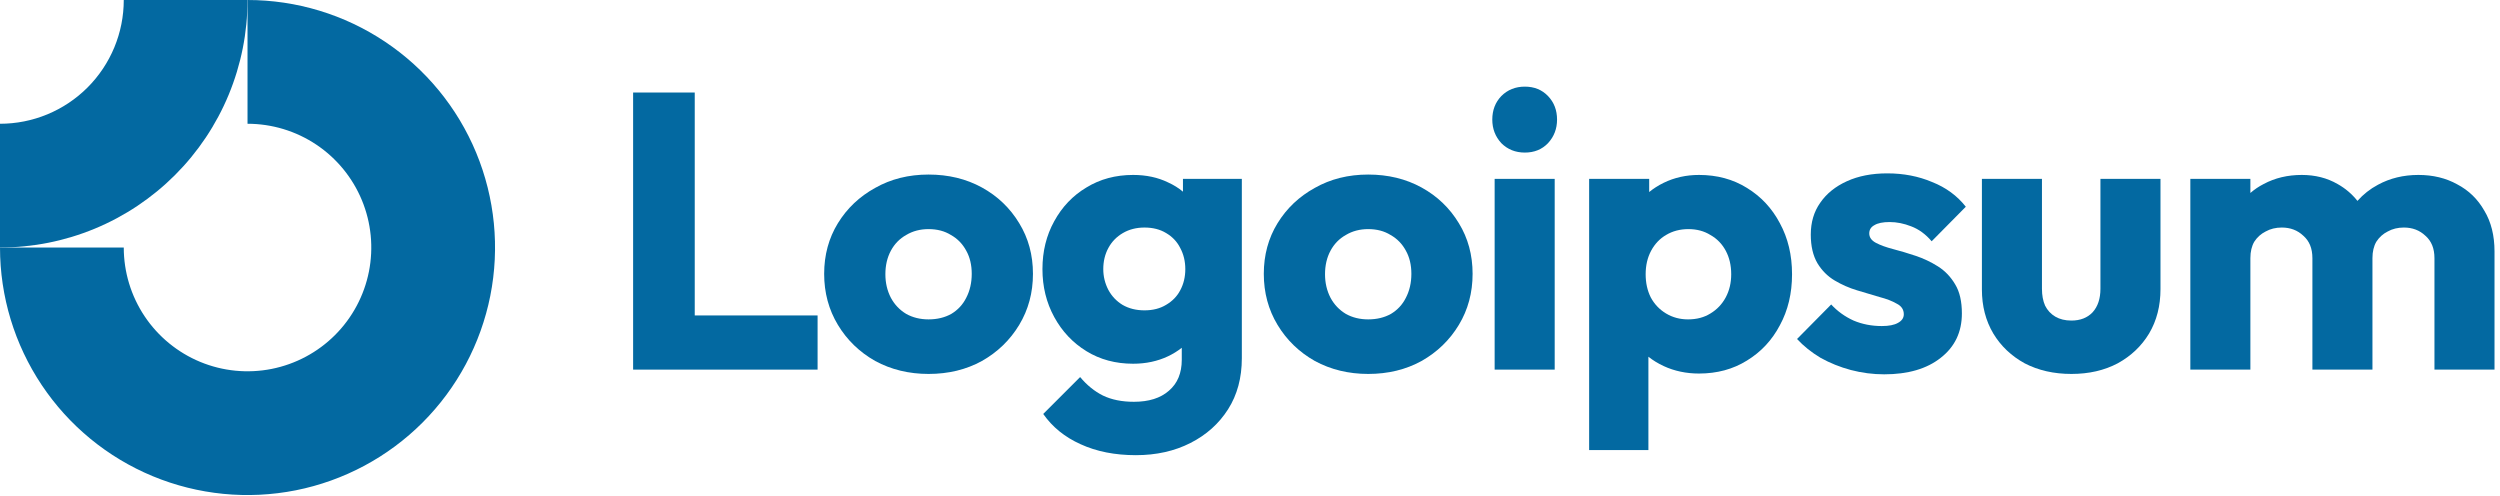
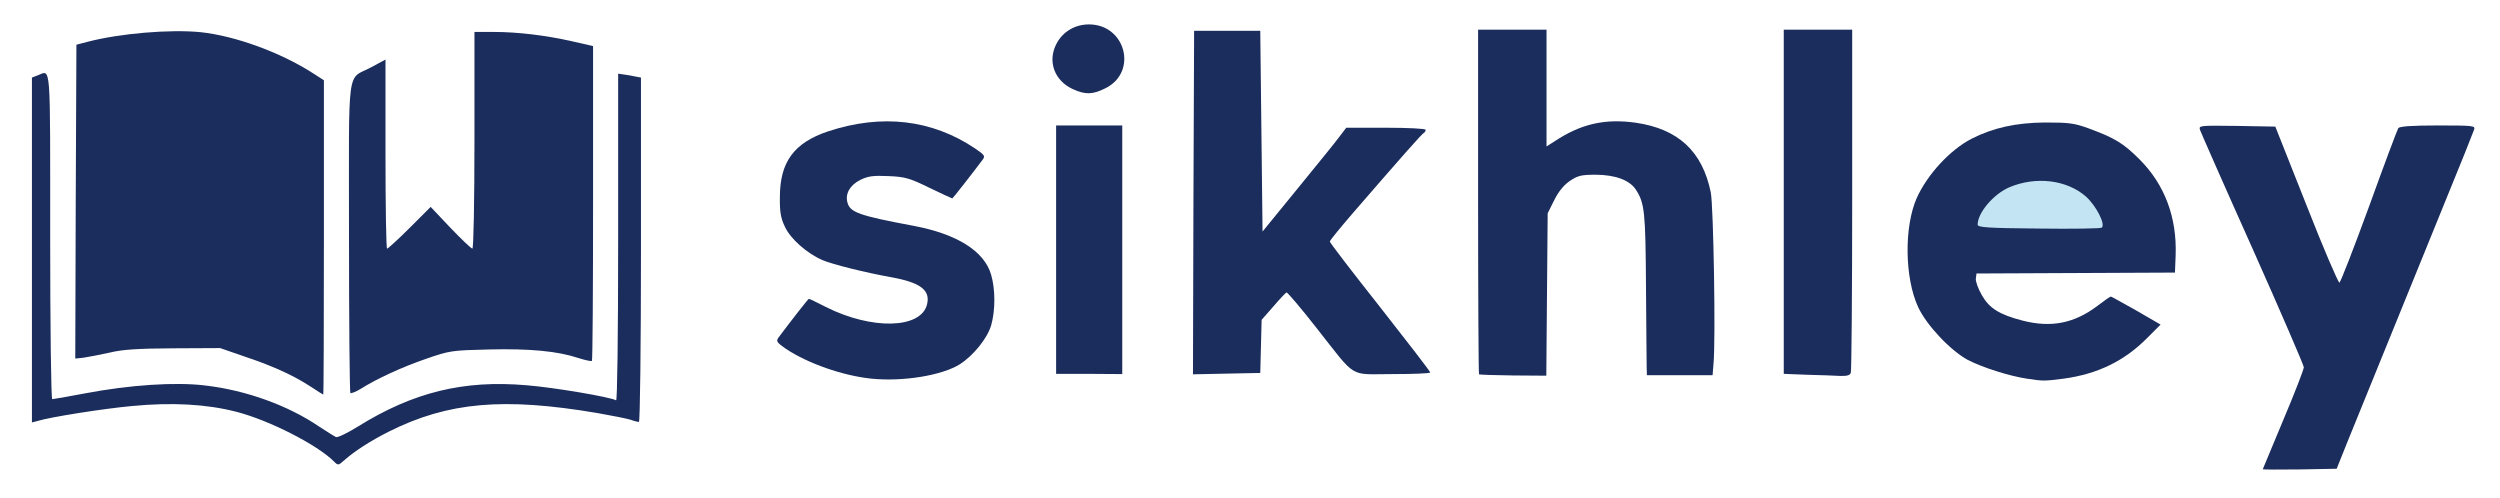
- <svg xmlns="http://www.w3.org/2000/svg" id="logo-87" width="202" height="40" viewBox="0 0 202 40" fill="none">
-   <path class="ccustom" fill-rule="evenodd" clip-rule="evenodd" d="M25.556 11.685C23.911 10.586 21.978 10 20 10V0C23.956 0 27.822 1.173 31.111 3.371C34.4 5.568 36.964 8.692 38.478 12.346C39.991 16.001 40.387 20.022 39.616 23.902C38.844 27.781 36.939 31.345 34.142 34.142C31.345 36.939 27.781 38.844 23.902 39.616C20.022 40.387 16.001 39.991 12.346 38.478C8.692 36.964 5.568 34.4 3.371 31.111C1.173 27.822 0 23.956 0 20H10C10 21.978 10.586 23.911 11.685 25.556C12.784 27.2 14.346 28.482 16.173 29.239C18 29.996 20.011 30.194 21.951 29.808C23.891 29.422 25.672 28.47 27.071 27.071C28.47 25.672 29.422 23.891 29.808 21.951C30.194 20.011 29.996 18 29.239 16.173C28.482 14.346 27.2 12.784 25.556 11.685Z" fill="#0369a1" />
-   <path class="ccustom" fill-rule="evenodd" clip-rule="evenodd" d="M10 1.47023e-06C10 1.313 9.741 2.614 9.239 3.827C8.736 5.04 8 6.142 7.071 7.071C6.142 8 5.04 8.736 3.827 9.239C2.614 9.741 1.313 10 6.15916e-06 10L5.72205e-06 20C2.626 20 5.227 19.483 7.654 18.478C10.08 17.473 12.285 15.999 14.142 14.142C15.999 12.285 17.473 10.08 18.478 7.654C19.483 5.227 20 2.626 20 -3.8147e-06L10 1.47023e-06Z" fill="#0369a1" />
-   <path class="ccustom" d="M125.619 14.453H120.767V29.865H125.619V14.453Z" fill="#0369a1" />
-   <path class="ccustom" d="M121.307 11.567C121.814 12.074 122.448 12.328 123.209 12.328C123.97 12.328 124.594 12.074 125.08 11.567C125.567 11.038 125.81 10.404 125.81 9.664C125.81 8.903 125.567 8.268 125.08 7.761C124.594 7.254 123.97 7 123.209 7C122.448 7 121.814 7.254 121.307 7.761C120.82 8.268 120.577 8.903 120.577 9.664C120.577 10.404 120.82 11.038 121.307 11.567Z" fill="#0369a1" />
-   <path class="ccustom" d="M51.156 29.865V7.476H56.135V25.488H66.061V29.865H51.156Z" fill="#0369a1" />
-   <path class="ccustom" fill-rule="evenodd" clip-rule="evenodd" d="M75.027 30.214C73.442 30.214 72.004 29.865 70.715 29.167C69.446 28.448 68.442 27.476 67.702 26.25C66.962 25.023 66.592 23.649 66.592 22.127C66.592 20.605 66.962 19.241 67.702 18.036C68.442 16.831 69.446 15.88 70.715 15.182C71.983 14.463 73.421 14.104 75.027 14.104C76.634 14.104 78.072 14.453 79.34 15.15C80.609 15.848 81.613 16.81 82.353 18.036C83.093 19.241 83.463 20.605 83.463 22.127C83.463 23.649 83.093 25.023 82.353 26.25C81.613 27.476 80.609 28.448 79.34 29.167C78.072 29.865 76.634 30.214 75.027 30.214ZM75.027 25.806C75.725 25.806 76.338 25.658 76.867 25.362C77.395 25.044 77.797 24.611 78.072 24.061C78.368 23.491 78.516 22.846 78.516 22.127C78.516 21.408 78.368 20.784 78.072 20.256C77.776 19.706 77.364 19.283 76.835 18.987C76.328 18.67 75.725 18.512 75.027 18.512C74.351 18.512 73.748 18.67 73.22 18.987C72.691 19.283 72.279 19.706 71.983 20.256C71.687 20.806 71.539 21.44 71.539 22.159C71.539 22.856 71.687 23.491 71.983 24.061C72.279 24.611 72.691 25.044 73.22 25.362C73.748 25.658 74.351 25.806 75.027 25.806Z" fill="#0369a1" />
-   <path class="ccustom" fill-rule="evenodd" clip-rule="evenodd" d="M87.306 35.89C88.595 36.482 90.086 36.778 91.777 36.778C93.426 36.778 94.896 36.45 96.185 35.795C97.475 35.14 98.49 34.231 99.23 33.068C99.969 31.905 100.34 30.531 100.34 28.945V14.453H95.583V15.488C95.229 15.19 94.827 14.94 94.378 14.738C93.553 14.336 92.612 14.135 91.555 14.135C90.139 14.135 88.881 14.474 87.781 15.15C86.682 15.806 85.815 16.715 85.181 17.877C84.547 19.019 84.23 20.309 84.23 21.746C84.23 23.163 84.547 24.453 85.181 25.615C85.815 26.778 86.682 27.698 87.781 28.374C88.881 29.051 90.139 29.389 91.555 29.389C92.591 29.389 93.532 29.188 94.378 28.787C94.787 28.592 95.157 28.363 95.487 28.099V29.072C95.487 30.15 95.139 30.985 94.441 31.577C93.764 32.169 92.824 32.465 91.619 32.465C90.646 32.465 89.811 32.296 89.113 31.958C88.437 31.62 87.824 31.123 87.274 30.467L84.293 33.448C85.033 34.505 86.037 35.319 87.306 35.89ZM94.219 24.632C93.733 24.928 93.151 25.076 92.475 25.076C91.798 25.076 91.206 24.928 90.699 24.632C90.213 24.336 89.832 23.934 89.557 23.427C89.282 22.899 89.145 22.338 89.145 21.746C89.145 21.112 89.282 20.541 89.557 20.034C89.832 19.526 90.223 19.125 90.731 18.829C91.238 18.533 91.819 18.385 92.475 18.385C93.151 18.385 93.733 18.533 94.219 18.829C94.726 19.125 95.107 19.526 95.361 20.034C95.635 20.541 95.773 21.112 95.773 21.746C95.773 22.381 95.635 22.951 95.361 23.459C95.107 23.945 94.726 24.336 94.219 24.632Z" fill="#0369a1" />
-   <path class="ccustom" fill-rule="evenodd" clip-rule="evenodd" d="M110.551 30.214C108.965 30.214 107.527 29.865 106.238 29.167C104.969 28.448 103.965 27.476 103.225 26.25C102.485 25.023 102.115 23.649 102.115 22.127C102.115 20.605 102.485 19.241 103.225 18.036C103.965 16.831 104.969 15.88 106.238 15.182C107.506 14.463 108.944 14.104 110.551 14.104C112.157 14.104 113.595 14.453 114.863 15.15C116.132 15.848 117.136 16.81 117.876 18.036C118.616 19.241 118.986 20.605 118.986 22.127C118.986 23.649 118.616 25.023 117.876 26.25C117.136 27.476 116.132 28.448 114.863 29.167C113.595 29.865 112.157 30.214 110.551 30.214ZM110.551 25.806C111.248 25.806 111.861 25.658 112.39 25.362C112.918 25.044 113.32 24.611 113.595 24.061C113.891 23.491 114.039 22.846 114.039 22.127C114.039 21.408 113.891 20.784 113.595 20.256C113.299 19.706 112.887 19.283 112.358 18.987C111.851 18.67 111.248 18.512 110.551 18.512C109.874 18.512 109.271 18.67 108.743 18.987C108.214 19.283 107.802 19.706 107.506 20.256C107.21 20.806 107.062 21.44 107.062 22.159C107.062 22.856 107.21 23.491 107.506 24.061C107.802 24.611 108.214 25.044 108.743 25.362C109.271 25.658 109.874 25.806 110.551 25.806Z" fill="#0369a1" />
-   <path class="ccustom" fill-rule="evenodd" clip-rule="evenodd" d="M137.281 30.182C136.246 30.182 135.294 29.981 134.427 29.579C133.971 29.368 133.559 29.116 133.191 28.822V36.366H128.402V14.453H133.254V15.516C133.606 15.228 133.997 14.979 134.427 14.77C135.294 14.347 136.246 14.135 137.281 14.135C138.74 14.135 140.03 14.484 141.15 15.182C142.292 15.88 143.18 16.831 143.814 18.036C144.47 19.241 144.797 20.615 144.797 22.159C144.797 23.702 144.47 25.076 143.814 26.281C143.18 27.486 142.292 28.438 141.15 29.135C140.03 29.833 138.74 30.182 137.281 30.182ZM136.394 25.806C137.091 25.806 137.694 25.647 138.201 25.33C138.73 25.013 139.142 24.579 139.438 24.03C139.734 23.48 139.882 22.856 139.882 22.159C139.882 21.44 139.734 20.806 139.438 20.256C139.142 19.706 138.73 19.283 138.201 18.987C137.694 18.67 137.102 18.512 136.425 18.512C135.749 18.512 135.146 18.67 134.618 18.987C134.11 19.283 133.709 19.706 133.413 20.256C133.117 20.806 132.969 21.44 132.969 22.159C132.969 22.856 133.106 23.48 133.381 24.03C133.677 24.579 134.089 25.013 134.618 25.33C135.146 25.647 135.738 25.806 136.394 25.806Z" fill="#0369a1" />
-   <path class="ccustom" d="M149.546 29.896C150.434 30.129 151.332 30.245 152.241 30.245C154.165 30.245 155.687 29.801 156.808 28.913C157.949 28.026 158.52 26.831 158.52 25.33C158.52 24.357 158.341 23.575 157.981 22.983C157.622 22.37 157.157 21.884 156.586 21.524C156.015 21.165 155.412 20.88 154.778 20.668C154.144 20.457 153.541 20.277 152.971 20.129C152.4 19.981 151.935 19.812 151.575 19.622C151.216 19.431 151.036 19.178 151.036 18.86C151.036 18.564 151.174 18.343 151.448 18.195C151.723 18.025 152.135 17.941 152.685 17.941C153.256 17.941 153.837 18.057 154.429 18.29C155.042 18.522 155.592 18.924 156.078 19.495L158.837 16.704C158.14 15.816 157.231 15.15 156.11 14.706C155.011 14.241 153.806 14.008 152.495 14.008C151.248 14.008 150.159 14.22 149.229 14.643C148.298 15.066 147.579 15.647 147.072 16.387C146.565 17.106 146.311 17.962 146.311 18.956C146.311 19.886 146.491 20.658 146.85 21.271C147.209 21.863 147.675 22.328 148.245 22.666C148.816 23.004 149.419 23.269 150.053 23.459C150.687 23.649 151.29 23.829 151.861 23.998C152.431 24.146 152.897 24.326 153.256 24.537C153.637 24.727 153.827 25.013 153.827 25.393C153.827 25.689 153.668 25.922 153.351 26.091C153.055 26.26 152.622 26.345 152.051 26.345C151.226 26.345 150.465 26.197 149.768 25.901C149.07 25.584 148.467 25.15 147.96 24.601L145.201 27.391C145.73 27.962 146.364 28.47 147.104 28.913C147.865 29.336 148.679 29.664 149.546 29.896Z" fill="#0369a1" />
-   <path class="ccustom" d="M167.368 30.214C165.952 30.214 164.694 29.928 163.595 29.357C162.516 28.765 161.671 27.962 161.058 26.947C160.444 25.911 160.138 24.727 160.138 23.395V14.453H164.99V23.332C164.99 23.86 165.074 24.315 165.244 24.696C165.434 25.076 165.709 25.372 166.068 25.584C166.428 25.795 166.861 25.901 167.368 25.901C168.087 25.901 168.658 25.679 169.081 25.235C169.504 24.77 169.715 24.135 169.715 23.332V14.453H174.567V23.364C174.567 24.717 174.261 25.911 173.647 26.947C173.034 27.962 172.189 28.765 171.11 29.357C170.032 29.928 168.785 30.214 167.368 30.214Z" fill="#0369a1" />
-   <path class="ccustom" d="M181.831 14.453H176.979V29.865H181.831V20.858C181.831 20.33 181.937 19.886 182.148 19.526C182.381 19.167 182.688 18.892 183.068 18.702C183.449 18.491 183.882 18.385 184.368 18.385C185.066 18.385 185.647 18.607 186.112 19.051C186.599 19.474 186.842 20.076 186.842 20.858V29.865H191.694V20.858C191.694 20.33 191.8 19.886 192.011 19.526C192.244 19.167 192.55 18.892 192.931 18.702C193.311 18.491 193.745 18.385 194.231 18.385C194.929 18.385 195.51 18.607 195.975 19.051C196.461 19.474 196.704 20.076 196.704 20.858V29.865H201.557V20.319C201.557 19.03 201.282 17.93 200.732 17.021C200.203 16.091 199.474 15.383 198.544 14.896C197.635 14.389 196.588 14.135 195.404 14.135C194.199 14.135 193.11 14.4 192.138 14.928C191.506 15.265 190.954 15.7 190.481 16.232C190.04 15.675 189.504 15.219 188.871 14.865C188.026 14.379 187.064 14.135 185.986 14.135C184.844 14.135 183.819 14.379 182.91 14.865C182.514 15.067 182.155 15.309 181.831 15.592V14.453Z" fill="#0369a1" />
+ <svg xmlns="http://www.w3.org/2000/svg" version="1.0" width="548px" height="109px" viewBox="0 0 548 109" preserveAspectRatio="xMidYMid meet">
+   <g fill="#1b2d5c">
+     <path d="M496 102.85 c0 -0.05 2.05 -4.95 4.50 -10.80 2.50 -5.90 4.50 -11.10 4.50 -11.55 0 -0.40 -5.05 -12.10 -11.20 -25.90 -6.20 -13.80 -11.35 -25.55 -11.55 -26.10 -0.30 -1 -0.20 -1 8.10 -0.90 l8.40 0.15 6.80 17.15 c3.70 9.45 7 17.10 7.25 17.05 0.25 -0.05 3.15 -7.55 6.50 -16.70 3.30 -9.15 6.20 -16.85 6.40 -17.15 0.25 -0.40 2.95 -0.60 8.65 -0.60 7.65 0 8.25 0.05 8 0.85 -0.15 0.50 -3.10 7.85 -6.60 16.40 -5.45 13.45 -12.85 31.55 -21.25 52.25 l-2.30 5.75 -8.10 0.15 c-4.45 0.05 -8.10 0.05 -8.10 -0.05z" />
+     <path d="M73.20 101.15 c-3.65 -3.65 -14.20 -9.05 -21.45 -10.90 -6.40 -1.65 -14 -2.10 -22.80 -1.25 -6.05 0.55 -17.95 2.40 -20.80 3.30 l-1.15 0.30 0 -37.80 0 -37.80 1.30 -0.50 c2.90 -1.10 2.70 -3.60 2.70 35.25 0 19.80 0.20 35.75 0.45 35.75 0.20 0 3.40 -0.55 7.05 -1.25 10 -1.90 20 -2.55 26.50 -1.75 9 1.05 18.20 4.40 24.95 9 1.70 1.10 3.35 2.15 3.70 2.30 0.40 0.15 2.55 -0.90 4.80 -2.30 12.15 -7.55 23.20 -10.25 37 -9.05 6.20 0.50 18.40 2.60 19.60 3.30 0.25 0.20 0.45 -13.75 0.45 -35.65 l0 -35.95 1.40 0.20 c0.75 0.10 1.85 0.30 2.50 0.45 l1.10 0.20 0 37.75 c0 20.75 -0.20 37.75 -0.45 37.75 -0.20 0 -1.05 -0.20 -1.85 -0.50 -0.80 -0.25 -4.05 -0.90 -7.20 -1.45 -20.60 -3.50 -32.75 -2.45 -45.75 4.05 -4.15 2.10 -7.55 4.30 -9.80 6.30 -1.30 1.15 -1.35 1.15 -2.25 0.25z" />
+     <path d="M68.10 84.75 c-3.70 -2.40 -7.95 -4.40 -14.35 -6.55 l-5.50 -1.90 -10.25 0.05 c-7.80 0.05 -11.15 0.25 -14 0.95 -2.05 0.45 -4.60 0.95 -5.65 1.10 l-1.85 0.20 0.10 -34.40 0.15 -34.40 2.50 -0.65 c7.10 -1.85 18 -2.75 24.70 -2.10 7.55 0.80 17.50 4.40 24.65 9 l2.40 1.55 0 34.45 c0 18.95 -0.05 34.45 -0.15 34.45 -0.05 0 -1.30 -0.80 -2.75 -1.75z" />
+     <path d="M76.80 86.15 c-0.15 -0.20 -0.30 -15.60 -0.30 -34.25 0 -38.70 -0.60 -34.20 4.95 -37.20 l3.05 -1.65 0 20.70 c0 11.40 0.15 20.75 0.35 20.75 0.20 0 2.45 -2.05 4.95 -4.55 l4.60 -4.60 4.35 4.60 c2.40 2.50 4.55 4.55 4.80 4.55 0.25 0 0.45 -10.30 0.45 -23.75 l0 -23.75 4.15 0 c5.35 0 11.50 0.75 17.25 2.05 l4.60 1.05 0 34.35 c0 18.90 -0.10 34.50 -0.25 34.65 -0.15 0.15 -1.45 -0.15 -2.90 -0.60 -4.65 -1.55 -10.65 -2.10 -19.60 -1.90 -8.25 0.20 -8.65 0.25 -13.85 2.05 -5.25 1.80 -10.80 4.35 -14.45 6.65 -1 0.60 -2 1 -2.15 0.85z" />
+     <path d="M191 83 c-6.30 -0.65 -13.95 -3.35 -18.75 -6.55 -1.95 -1.35 -2.15 -1.65 -1.65 -2.40 2.70 -3.60 6.55 -8.55 6.70 -8.55 0.15 0 1.80 0.80 3.75 1.80 10.05 5.05 20.80 4.80 22.15 -0.55 0.80 -3.15 -1.45 -4.85 -7.95 -6 -5.55 -1 -12.80 -2.80 -15 -3.75 -3.35 -1.45 -7 -4.65 -8.20 -7.30 -0.90 -1.85 -1.15 -3.25 -1.10 -6.50 0 -7.70 3.10 -11.90 10.55 -14.40 11.80 -3.90 22.80 -2.60 32.25 3.75 2.05 1.40 2.25 1.65 1.65 2.45 -2.05 2.75 -6.55 8.50 -6.65 8.50 -0.10 0 -2.35 -1.05 -5.05 -2.35 -4.40 -2.15 -5.35 -2.40 -9 -2.55 -3.35 -0.15 -4.40 0 -6.15 0.85 -2.25 1.15 -3.30 3 -2.80 4.90 0.55 2.20 2.50 2.90 14.50 5.15 9.55 1.80 15.50 5.55 17 10.70 0.95 3.20 0.95 7.90 0 11.15 -0.85 2.85 -3.90 6.60 -6.85 8.50 -3.95 2.45 -12.45 3.85 -19.40 3.15z" />
+     <path d="M444.25 83 c-3.90 -0.60 -9.70 -2.45 -12.90 -4.10 -3.80 -2.05 -9.05 -7.60 -10.90 -11.60 -2.95 -6.40 -3.10 -17.55 -0.30 -23.90 2.35 -5.20 7.35 -10.60 12.05 -13 4.70 -2.40 9.75 -3.50 16.05 -3.55 5.30 0 6.45 0.15 9.60 1.30 5.70 2.10 7.55 3.20 11.15 6.80 5.50 5.50 8.20 12.70 7.90 21 l-0.15 3.80 -21.75 0.10 -21.75 0.10 -0.15 1.15 c-0.05 0.65 0.55 2.30 1.35 3.65 1.60 2.80 3.80 4.20 8.80 5.50 6.30 1.65 11.40 0.65 16.50 -3.20 1.50 -1.15 2.80 -2.05 2.95 -2.05 0.10 0 2.60 1.40 5.55 3.05 l5.35 3.10 -2.95 2.95 c-5 5.05 -10.90 7.90 -18.30 8.90 -4.30 0.55 -4.45 0.55 -8.10 0z m14.25 -35.10 c0 -0.30 -1.10 -1.65 -2.40 -2.90 -6.05 -5.85 -14.50 -4.75 -20.05 2.65 -0.65 0.80 -0.05 0.85 10.90 0.85 8.55 0 11.55 -0.15 11.55 -0.60z" />
+     <path d="M324.20 82.05 c-0.10 -0.10 -0.20 -17.15 -0.20 -37.90 l0 -37.65 7.50 0 7.50 0 0 12.80 0 12.80 1.65 -1.05 c5.85 -3.90 11.10 -5.10 17.90 -4.15 9.30 1.35 14.60 6.25 16.45 15.25 0.60 2.95 1.10 32.55 0.60 37.60 l-0.20 2.50 -7.20 0 -7.20 0 -0.05 -1.75 c0 -0.95 -0.10 -8.95 -0.15 -17.75 -0.10 -16.35 -0.30 -18.20 -2.20 -21.15 -1.35 -2.10 -4.45 -3.25 -8.70 -3.30 -3.40 0 -4.05 0.20 -5.85 1.40 -1.35 0.95 -2.50 2.40 -3.40 4.25 l-1.40 2.80 -0.15 17.80 -0.15 17.80 -7.25 -0.05 c-4 -0.05 -7.35 -0.15 -7.50 -0.25z" />
+     <path d="M396.15 82.15 l-5.15 -0.20 0 -37.70 0 -37.75 7.50 0 7.50 0 0 37.20 c0 20.45 -0.15 37.55 -0.30 38 -0.20 0.60 -0.90 0.75 -2.40 0.70 -1.10 -0.05 -4.35 -0.20 -7.15 -0.25z" />
+     <path d="M231.50 54.70 l0 -27.20 7.25 0 7.25 0 0 27.25 0 27.25 -7.25 -0.05 -7.25 0 0 -27.25z" />
+     <path d="M261.60 44.40 l0.15 -37.65 7.25 0 7.25 0 0.25 22 0.25 22 7.75 -9.50 c4.25 -5.20 8.40 -10.30 9.15 -11.35 l1.45 -1.90 8.70 0 c4.95 0 8.70 0.20 8.70 0.45 0 0.25 -0.15 0.55 -0.35 0.65 -0.40 0.15 -4.90 5.25 -15.55 17.55 -2.80 3.25 -5.10 6.05 -5.10 6.30 0 0.25 4.95 6.70 11 14.35 6.05 7.70 11 14.10 11 14.35 0 0.20 -3.70 0.35 -8.25 0.35 -9.75 0 -7.70 1.25 -16.70 -10.15 -3.40 -4.35 -6.35 -7.80 -6.55 -7.75 -0.20 0.10 -1.50 1.45 -2.90 3.10 l-2.55 2.90 -0.15 5.85 -0.15 5.80 -7.40 0.15 -7.35 0.15 0.10 -37.65z" />
+     <path d="M235.20 19.55 c-4.10 -1.85 -5.65 -6.15 -3.60 -10 1.40 -2.65 4.10 -4.20 7.10 -4.20 8 0 10.75 10.35 3.70 13.95 -2.85 1.45 -4.45 1.50 -7.20 0.25z" />
+   </g>
+   <g fill="#c3e4f2">
+     <path d="M446.90 50.10 c-11.20 -0.10 -13.40 -0.25 -13.40 -0.85 0 -2.60 3.45 -6.70 6.95 -8.20 5.80 -2.45 12.55 -1.65 16.75 2 2.25 2 4.40 6.15 3.50 6.85 -0.25 0.20 -6.45 0.30 -13.80 0.20z" />
+   </g>
</svg>
